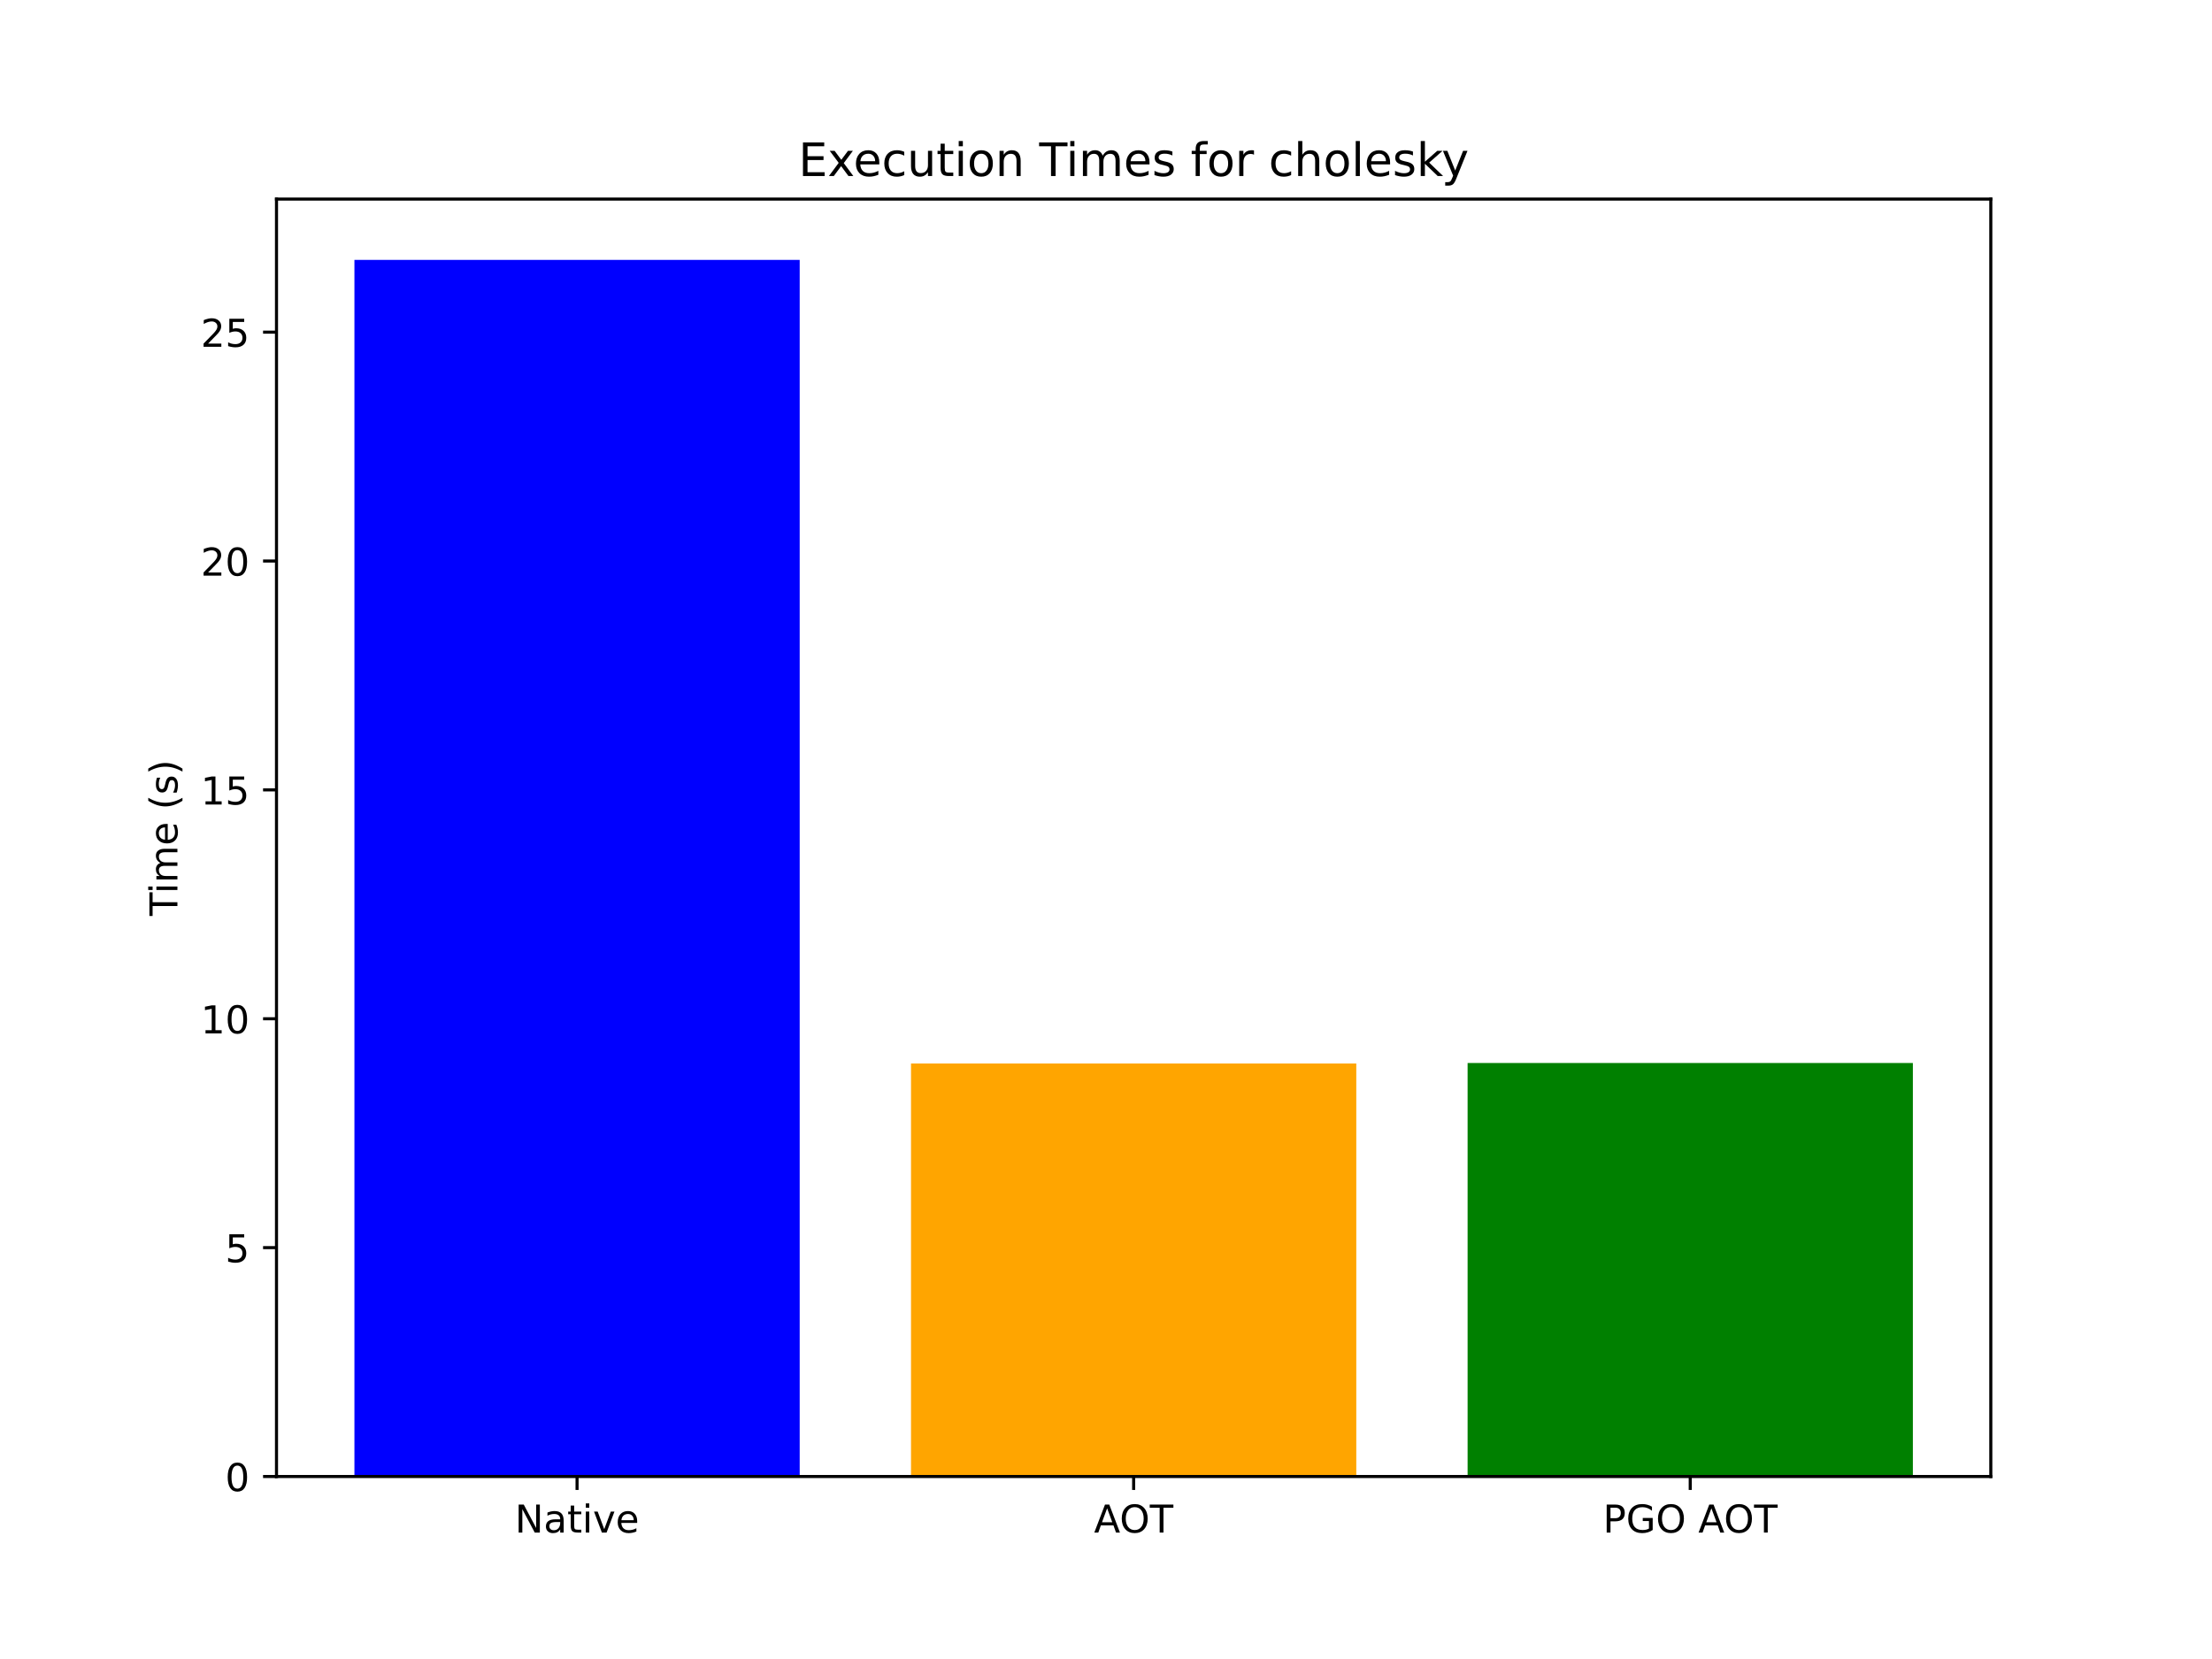
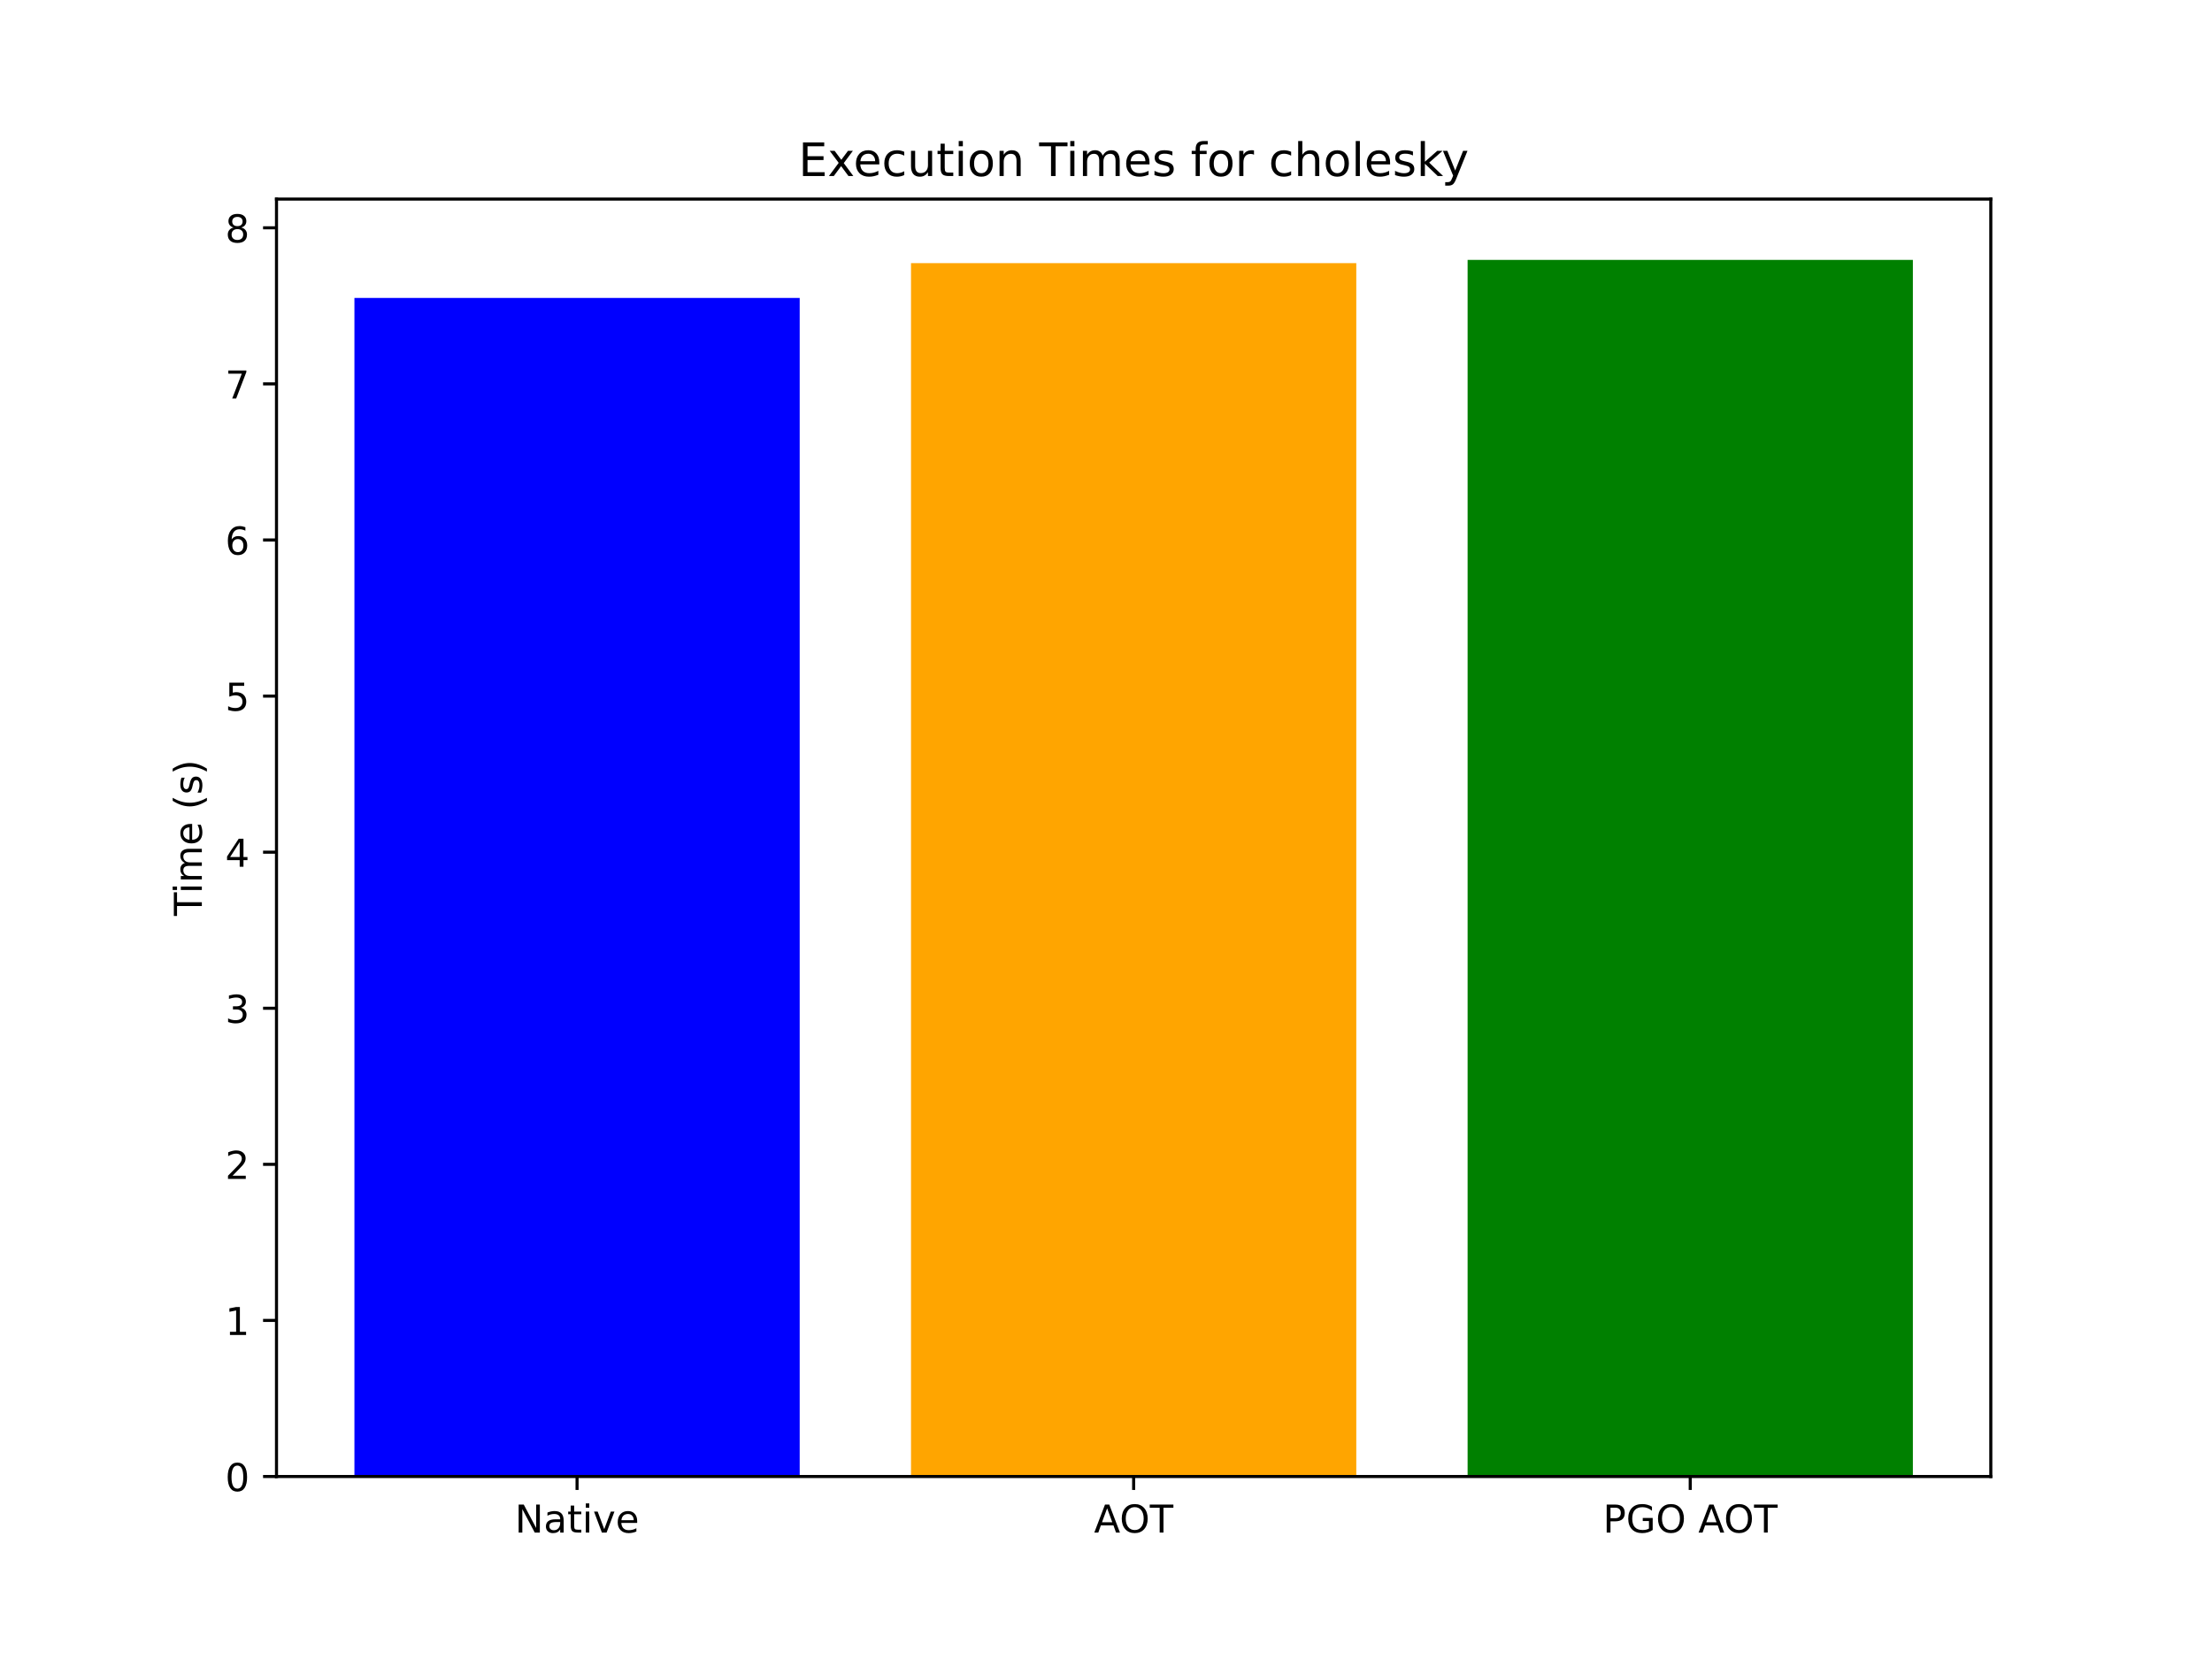
<svg xmlns="http://www.w3.org/2000/svg" xmlns:xlink="http://www.w3.org/1999/xlink" width="576pt" height="432pt" viewBox="0 0 576 432" version="1.1">
  <defs>
    <style type="text/css">*{stroke-linejoin: round; stroke-linecap: butt}</style>
  </defs>
  <g id="figure_1">
    <g id="patch_1">
      <path d="M 0 432  L 576 432  L 576 0  L 0 0  z " style="fill: #ffffff" />
    </g>
    <g id="axes_1">
      <g id="patch_2">
        <path d="M 72 384.48  L 518.4 384.48  L 518.4 51.84  L 72 51.84  z " style="fill: #ffffff" />
      </g>
      <g id="patch_3">
-         <path d="M 92.291 384.48  L 208.239 384.48  L 208.239 67.68  L 92.291 67.68  z " clip-path="url(#p5dcc03daf1)" style="fill: #0000ff" />
+         <path d="M 92.291 384.48  L 208.239 384.48  L 208.239 77.583  L 92.291 77.583  z " clip-path="url(#p3d82b6757f)" style="fill: #0000ff" />
      </g>
      <g id="patch_4">
-         <path d="M 237.226 384.48  L 353.174 384.48  L 353.174 276.927  L 237.226 276.927  z " clip-path="url(#p5dcc03daf1)" style="fill: #ffa500" />
+         <path d="M 237.226 384.48  L 353.174 384.48  L 353.174 68.519  L 237.226 68.519  z " clip-path="url(#p3d82b6757f)" style="fill: #ffa500" />
      </g>
      <g id="patch_5">
-         <path d="M 382.161 384.48  L 498.109 384.48  L 498.109 276.798  L 382.161 276.798  z " clip-path="url(#p5dcc03daf1)" style="fill: #008000" />
+         <path d="M 382.161 384.48  L 498.109 384.48  L 498.109 67.68  L 382.161 67.68  z " clip-path="url(#p3d82b6757f)" style="fill: #008000" />
      </g>
      <g id="matplotlib.axis_1">
        <g id="xtick_1">
          <g id="line2d_1">
            <defs>
-               <path id="m3a411aff8c" d="M 0 0  L 0 3.5  " style="stroke: #000000; stroke-width: 0.8" />
+               <path id="m2b0bc355d0" d="M 0 0  L 0 3.5  " style="stroke: #000000; stroke-width: 0.8" />
            </defs>
            <g>
-               <use xlink:href="#m3a411aff8c" x="150.265" y="384.48" style="stroke: #000000; stroke-width: 0.8" />
+               <use xlink:href="#m2b0bc355d0" x="150.265" y="384.48" style="stroke: #000000; stroke-width: 0.8" />
            </g>
          </g>
          <g id="text_1">
            <g transform="translate(134.0751 399.0784) scale(0.1 -0.1)">
              <defs>
                <path id="DejaVuSans-4e" d="M 628 4666  L 1478 4666  L 3547 763  L 3547 4666  L 4159 4666  L 4159 0  L 3309 0  L 1241 3903  L 1241 0  L 628 0  L 628 4666  z " transform="scale(0.015625)" />
                <path id="DejaVuSans-61" d="M 2194 1759  Q 1497 1759 1228 1600  Q 959 1441 959 1056  Q 959 750 1161 570  Q 1363 391 1709 391  Q 2188 391 2477 730  Q 2766 1069 2766 1631  L 2766 1759  L 2194 1759  z M 3341 1997  L 3341 0  L 2766 0  L 2766 531  Q 2569 213 2275 61  Q 1981 -91 1556 -91  Q 1019 -91 701 211  Q 384 513 384 1019  Q 384 1609 779 1909  Q 1175 2209 1959 2209  L 2766 2209  L 2766 2266  Q 2766 2663 2505 2880  Q 2244 3097 1772 3097  Q 1472 3097 1187 3025  Q 903 2953 641 2809  L 641 3341  Q 956 3463 1253 3523  Q 1550 3584 1831 3584  Q 2591 3584 2966 3190  Q 3341 2797 3341 1997  z " transform="scale(0.015625)" />
                <path id="DejaVuSans-74" d="M 1172 4494  L 1172 3500  L 2356 3500  L 2356 3053  L 1172 3053  L 1172 1153  Q 1172 725 1289 603  Q 1406 481 1766 481  L 2356 481  L 2356 0  L 1766 0  Q 1100 0 847 248  Q 594 497 594 1153  L 594 3053  L 172 3053  L 172 3500  L 594 3500  L 594 4494  L 1172 4494  z " transform="scale(0.015625)" />
                <path id="DejaVuSans-69" d="M 603 3500  L 1178 3500  L 1178 0  L 603 0  L 603 3500  z M 603 4863  L 1178 4863  L 1178 4134  L 603 4134  L 603 4863  z " transform="scale(0.015625)" />
                <path id="DejaVuSans-76" d="M 191 3500  L 800 3500  L 1894 563  L 2988 3500  L 3597 3500  L 2284 0  L 1503 0  L 191 3500  z " transform="scale(0.015625)" />
                <path id="DejaVuSans-65" d="M 3597 1894  L 3597 1613  L 953 1613  Q 991 1019 1311 708  Q 1631 397 2203 397  Q 2534 397 2845 478  Q 3156 559 3463 722  L 3463 178  Q 3153 47 2828 -22  Q 2503 -91 2169 -91  Q 1331 -91 842 396  Q 353 884 353 1716  Q 353 2575 817 3079  Q 1281 3584 2069 3584  Q 2775 3584 3186 3129  Q 3597 2675 3597 1894  z M 3022 2063  Q 3016 2534 2758 2815  Q 2500 3097 2075 3097  Q 1594 3097 1305 2825  Q 1016 2553 972 2059  L 3022 2063  z " transform="scale(0.015625)" />
              </defs>
              <use xlink:href="#DejaVuSans-4e" />
              <use xlink:href="#DejaVuSans-61" transform="translate(74.80469 0)" />
              <use xlink:href="#DejaVuSans-74" transform="translate(136.084 0)" />
              <use xlink:href="#DejaVuSans-69" transform="translate(175.293 0)" />
              <use xlink:href="#DejaVuSans-76" transform="translate(203.0762 0)" />
              <use xlink:href="#DejaVuSans-65" transform="translate(262.2559 0)" />
            </g>
          </g>
        </g>
        <g id="xtick_2">
          <g id="line2d_2">
            <g>
-               <use xlink:href="#m3a411aff8c" x="295.2" y="384.48" style="stroke: #000000; stroke-width: 0.8" />
+               <use xlink:href="#m2b0bc355d0" x="295.2" y="384.48" style="stroke: #000000; stroke-width: 0.8" />
            </g>
          </g>
          <g id="text_2">
            <g transform="translate(284.8773 399.0784) scale(0.1 -0.1)">
              <defs>
                <path id="DejaVuSans-41" d="M 2188 4044  L 1331 1722  L 3047 1722  L 2188 4044  z M 1831 4666  L 2547 4666  L 4325 0  L 3669 0  L 3244 1197  L 1141 1197  L 716 0  L 50 0  L 1831 4666  z " transform="scale(0.015625)" />
                <path id="DejaVuSans-4f" d="M 2522 4238  Q 1834 4238 1429 3725  Q 1025 3213 1025 2328  Q 1025 1447 1429 934  Q 1834 422 2522 422  Q 3209 422 3611 934  Q 4013 1447 4013 2328  Q 4013 3213 3611 3725  Q 3209 4238 2522 4238  z M 2522 4750  Q 3503 4750 4090 4092  Q 4678 3434 4678 2328  Q 4678 1225 4090 567  Q 3503 -91 2522 -91  Q 1538 -91 948 565  Q 359 1222 359 2328  Q 359 3434 948 4092  Q 1538 4750 2522 4750  z " transform="scale(0.015625)" />
                <path id="DejaVuSans-54" d="M -19 4666  L 3928 4666  L 3928 4134  L 2272 4134  L 2272 0  L 1638 0  L 1638 4134  L -19 4134  L -19 4666  z " transform="scale(0.015625)" />
              </defs>
              <use xlink:href="#DejaVuSans-41" />
              <use xlink:href="#DejaVuSans-4f" transform="translate(66.6582 0)" />
              <use xlink:href="#DejaVuSans-54" transform="translate(145.3691 0)" />
            </g>
          </g>
        </g>
        <g id="xtick_3">
          <g id="line2d_3">
            <g>
-               <use xlink:href="#m3a411aff8c" x="440.135" y="384.48" style="stroke: #000000; stroke-width: 0.8" />
+               <use xlink:href="#m2b0bc355d0" x="440.135" y="384.48" style="stroke: #000000; stroke-width: 0.8" />
            </g>
          </g>
          <g id="text_3">
            <g transform="translate(417.3983 399.0784) scale(0.1 -0.1)">
              <defs>
                <path id="DejaVuSans-50" d="M 1259 4147  L 1259 2394  L 2053 2394  Q 2494 2394 2734 2622  Q 2975 2850 2975 3272  Q 2975 3691 2734 3919  Q 2494 4147 2053 4147  L 1259 4147  z M 628 4666  L 2053 4666  Q 2838 4666 3239 4311  Q 3641 3956 3641 3272  Q 3641 2581 3239 2228  Q 2838 1875 2053 1875  L 1259 1875  L 1259 0  L 628 0  L 628 4666  z " transform="scale(0.015625)" />
                <path id="DejaVuSans-47" d="M 3809 666  L 3809 1919  L 2778 1919  L 2778 2438  L 4434 2438  L 4434 434  Q 4069 175 3628 42  Q 3188 -91 2688 -91  Q 1594 -91 976 548  Q 359 1188 359 2328  Q 359 3472 976 4111  Q 1594 4750 2688 4750  Q 3144 4750 3555 4637  Q 3966 4525 4313 4306  L 4313 3634  Q 3963 3931 3569 4081  Q 3175 4231 2741 4231  Q 1884 4231 1454 3753  Q 1025 3275 1025 2328  Q 1025 1384 1454 906  Q 1884 428 2741 428  Q 3075 428 3337 486  Q 3600 544 3809 666  z " transform="scale(0.015625)" />
                <path id="DejaVuSans-20" transform="scale(0.015625)" />
              </defs>
              <use xlink:href="#DejaVuSans-50" />
              <use xlink:href="#DejaVuSans-47" transform="translate(60.30273 0)" />
              <use xlink:href="#DejaVuSans-4f" transform="translate(137.793 0)" />
              <use xlink:href="#DejaVuSans-20" transform="translate(216.5039 0)" />
              <use xlink:href="#DejaVuSans-41" transform="translate(248.291 0)" />
              <use xlink:href="#DejaVuSans-4f" transform="translate(314.9492 0)" />
              <use xlink:href="#DejaVuSans-54" transform="translate(393.6602 0)" />
            </g>
          </g>
        </g>
      </g>
      <g id="matplotlib.axis_2">
        <g id="ytick_1">
          <g id="line2d_4">
            <defs>
-               <path id="m817d7bc0cb" d="M 0 0  L -3.5 0  " style="stroke: #000000; stroke-width: 0.8" />
+               <path id="me57233280f" d="M 0 0  L -3.5 0  " style="stroke: #000000; stroke-width: 0.8" />
            </defs>
            <g>
-               <use xlink:href="#m817d7bc0cb" x="72" y="384.48" style="stroke: #000000; stroke-width: 0.8" />
+               <use xlink:href="#me57233280f" x="72" y="384.48" style="stroke: #000000; stroke-width: 0.8" />
            </g>
          </g>
          <g id="text_4">
            <g transform="translate(58.6375 388.2792) scale(0.1 -0.1)">
              <defs>
                <path id="DejaVuSans-30" d="M 2034 4250  Q 1547 4250 1301 3770  Q 1056 3291 1056 2328  Q 1056 1369 1301 889  Q 1547 409 2034 409  Q 2525 409 2770 889  Q 3016 1369 3016 2328  Q 3016 3291 2770 3770  Q 2525 4250 2034 4250  z M 2034 4750  Q 2819 4750 3233 4129  Q 3647 3509 3647 2328  Q 3647 1150 3233 529  Q 2819 -91 2034 -91  Q 1250 -91 836 529  Q 422 1150 422 2328  Q 422 3509 836 4129  Q 1250 4750 2034 4750  z " transform="scale(0.015625)" />
              </defs>
              <use xlink:href="#DejaVuSans-30" />
            </g>
          </g>
        </g>
        <g id="ytick_2">
          <g id="line2d_5">
            <g>
-               <use xlink:href="#m817d7bc0cb" x="72" y="324.884" style="stroke: #000000; stroke-width: 0.8" />
+               <use xlink:href="#me57233280f" x="72" y="343.836" style="stroke: #000000; stroke-width: 0.8" />
            </g>
          </g>
          <g id="text_5">
-             <g transform="translate(58.6375 328.683) scale(0.1 -0.1)">
-               <defs>
-                 <path id="DejaVuSans-35" d="M 691 4666  L 3169 4666  L 3169 4134  L 1269 4134  L 1269 2991  Q 1406 3038 1543 3061  Q 1681 3084 1819 3084  Q 2600 3084 3056 2656  Q 3513 2228 3513 1497  Q 3513 744 3044 326  Q 2575 -91 1722 -91  Q 1428 -91 1123 -41  Q 819 9 494 109  L 494 744  Q 775 591 1075 516  Q 1375 441 1709 441  Q 2250 441 2565 725  Q 2881 1009 2881 1497  Q 2881 1984 2565 2268  Q 2250 2553 1709 2553  Q 1456 2553 1204 2497  Q 953 2441 691 2322  L 691 4666  z " transform="scale(0.015625)" />
-               </defs>
-               <use xlink:href="#DejaVuSans-35" />
+             <g transform="translate(58.6375 347.6347) scale(0.1 -0.1)">
+               <defs>
+                 <path id="DejaVuSans-31" d="M 794 531  L 1825 531  L 1825 4091  L 703 3866  L 703 4441  L 1819 4666  L 2450 4666  L 2450 531  L 3481 531  L 3481 0  L 794 0  L 794 531  z " transform="scale(0.015625)" />
+               </defs>
+               <use xlink:href="#DejaVuSans-31" />
            </g>
          </g>
        </g>
        <g id="ytick_3">
          <g id="line2d_6">
            <g>
-               <use xlink:href="#m817d7bc0cb" x="72" y="265.287" style="stroke: #000000; stroke-width: 0.8" />
+               <use xlink:href="#me57233280f" x="72" y="303.191" style="stroke: #000000; stroke-width: 0.8" />
            </g>
          </g>
          <g id="text_6">
-             <g transform="translate(52.275 269.0867) scale(0.1 -0.1)">
-               <defs>
-                 <path id="DejaVuSans-31" d="M 794 531  L 1825 531  L 1825 4091  L 703 3866  L 703 4441  L 1819 4666  L 2450 4666  L 2450 531  L 3481 531  L 3481 0  L 794 0  L 794 531  z " transform="scale(0.015625)" />
-               </defs>
-               <use xlink:href="#DejaVuSans-31" />
-               <use xlink:href="#DejaVuSans-30" transform="translate(63.62305 0)" />
+             <g transform="translate(58.6375 306.9903) scale(0.1 -0.1)">
+               <defs>
+                 <path id="DejaVuSans-32" d="M 1228 531  L 3431 531  L 3431 0  L 469 0  L 469 531  Q 828 903 1448 1529  Q 2069 2156 2228 2338  Q 2531 2678 2651 2914  Q 2772 3150 2772 3378  Q 2772 3750 2511 3984  Q 2250 4219 1831 4219  Q 1534 4219 1204 4116  Q 875 4013 500 3803  L 500 4441  Q 881 4594 1212 4672  Q 1544 4750 1819 4750  Q 2544 4750 2975 4387  Q 3406 4025 3406 3419  Q 3406 3131 3298 2873  Q 3191 2616 2906 2266  Q 2828 2175 2409 1742  Q 1991 1309 1228 531  z " transform="scale(0.015625)" />
+               </defs>
+               <use xlink:href="#DejaVuSans-32" />
            </g>
          </g>
        </g>
        <g id="ytick_4">
          <g id="line2d_7">
            <g>
-               <use xlink:href="#m817d7bc0cb" x="72" y="205.691" style="stroke: #000000; stroke-width: 0.8" />
+               <use xlink:href="#me57233280f" x="72" y="262.547" style="stroke: #000000; stroke-width: 0.8" />
            </g>
          </g>
          <g id="text_7">
-             <g transform="translate(52.275 209.4904) scale(0.1 -0.1)">
-               <use xlink:href="#DejaVuSans-31" />
-               <use xlink:href="#DejaVuSans-35" transform="translate(63.62305 0)" />
+             <g transform="translate(58.6375 266.3458) scale(0.1 -0.1)">
+               <defs>
+                 <path id="DejaVuSans-33" d="M 2597 2516  Q 3050 2419 3304 2112  Q 3559 1806 3559 1356  Q 3559 666 3084 287  Q 2609 -91 1734 -91  Q 1441 -91 1130 -33  Q 819 25 488 141  L 488 750  Q 750 597 1062 519  Q 1375 441 1716 441  Q 2309 441 2620 675  Q 2931 909 2931 1356  Q 2931 1769 2642 2001  Q 2353 2234 1838 2234  L 1294 2234  L 1294 2753  L 1863 2753  Q 2328 2753 2575 2939  Q 2822 3125 2822 3475  Q 2822 3834 2567 4026  Q 2313 4219 1838 4219  Q 1578 4219 1281 4162  Q 984 4106 628 3988  L 628 4550  Q 988 4650 1302 4700  Q 1616 4750 1894 4750  Q 2613 4750 3031 4423  Q 3450 4097 3450 3541  Q 3450 3153 3228 2886  Q 3006 2619 2597 2516  z " transform="scale(0.015625)" />
+               </defs>
+               <use xlink:href="#DejaVuSans-33" />
            </g>
          </g>
        </g>
        <g id="ytick_5">
          <g id="line2d_8">
            <g>
-               <use xlink:href="#m817d7bc0cb" x="72" y="146.095" style="stroke: #000000; stroke-width: 0.8" />
+               <use xlink:href="#me57233280f" x="72" y="221.902" style="stroke: #000000; stroke-width: 0.8" />
            </g>
          </g>
          <g id="text_8">
-             <g transform="translate(52.275 149.8942) scale(0.1 -0.1)">
-               <defs>
-                 <path id="DejaVuSans-32" d="M 1228 531  L 3431 531  L 3431 0  L 469 0  L 469 531  Q 828 903 1448 1529  Q 2069 2156 2228 2338  Q 2531 2678 2651 2914  Q 2772 3150 2772 3378  Q 2772 3750 2511 3984  Q 2250 4219 1831 4219  Q 1534 4219 1204 4116  Q 875 4013 500 3803  L 500 4441  Q 881 4594 1212 4672  Q 1544 4750 1819 4750  Q 2544 4750 2975 4387  Q 3406 4025 3406 3419  Q 3406 3131 3298 2873  Q 3191 2616 2906 2266  Q 2828 2175 2409 1742  Q 1991 1309 1228 531  z " transform="scale(0.015625)" />
-               </defs>
-               <use xlink:href="#DejaVuSans-32" />
-               <use xlink:href="#DejaVuSans-30" transform="translate(63.62305 0)" />
+             <g transform="translate(58.6375 225.7013) scale(0.1 -0.1)">
+               <defs>
+                 <path id="DejaVuSans-34" d="M 2419 4116  L 825 1625  L 2419 1625  L 2419 4116  z M 2253 4666  L 3047 4666  L 3047 1625  L 3713 1625  L 3713 1100  L 3047 1100  L 3047 0  L 2419 0  L 2419 1100  L 313 1100  L 313 1709  L 2253 4666  z " transform="scale(0.015625)" />
+               </defs>
+               <use xlink:href="#DejaVuSans-34" />
            </g>
          </g>
        </g>
        <g id="ytick_6">
          <g id="line2d_9">
            <g>
-               <use xlink:href="#m817d7bc0cb" x="72" y="86.499" style="stroke: #000000; stroke-width: 0.8" />
+               <use xlink:href="#me57233280f" x="72" y="181.258" style="stroke: #000000; stroke-width: 0.8" />
            </g>
          </g>
          <g id="text_9">
-             <g transform="translate(52.275 90.29791) scale(0.1 -0.1)">
-               <use xlink:href="#DejaVuSans-32" />
-               <use xlink:href="#DejaVuSans-35" transform="translate(63.62305 0)" />
-             </g>
-           </g>
-         </g>
-         <g id="text_10">
-           <g transform="translate(46.19531 238.4889) rotate(-90) scale(0.1 -0.1)">
+             <g transform="translate(58.6375 185.0568) scale(0.1 -0.1)">
+               <defs>
+                 <path id="DejaVuSans-35" d="M 691 4666  L 3169 4666  L 3169 4134  L 1269 4134  L 1269 2991  Q 1406 3038 1543 3061  Q 1681 3084 1819 3084  Q 2600 3084 3056 2656  Q 3513 2228 3513 1497  Q 3513 744 3044 326  Q 2575 -91 1722 -91  Q 1428 -91 1123 -41  Q 819 9 494 109  L 494 744  Q 775 591 1075 516  Q 1375 441 1709 441  Q 2250 441 2565 725  Q 2881 1009 2881 1497  Q 2881 1984 2565 2268  Q 2250 2553 1709 2553  Q 1456 2553 1204 2497  Q 953 2441 691 2322  L 691 4666  z " transform="scale(0.015625)" />
+               </defs>
+               <use xlink:href="#DejaVuSans-35" />
+             </g>
+           </g>
+         </g>
+         <g id="ytick_7">
+           <g id="line2d_10">
+             <g>
+               <use xlink:href="#me57233280f" x="72" y="140.613" style="stroke: #000000; stroke-width: 0.8" />
+             </g>
+           </g>
+           <g id="text_10">
+             <g transform="translate(58.6375 144.4123) scale(0.1 -0.1)">
+               <defs>
+                 <path id="DejaVuSans-36" d="M 2113 2584  Q 1688 2584 1439 2293  Q 1191 2003 1191 1497  Q 1191 994 1439 701  Q 1688 409 2113 409  Q 2538 409 2786 701  Q 3034 994 3034 1497  Q 3034 2003 2786 2293  Q 2538 2584 2113 2584  z M 3366 4563  L 3366 3988  Q 3128 4100 2886 4159  Q 2644 4219 2406 4219  Q 1781 4219 1451 3797  Q 1122 3375 1075 2522  Q 1259 2794 1537 2939  Q 1816 3084 2150 3084  Q 2853 3084 3261 2657  Q 3669 2231 3669 1497  Q 3669 778 3244 343  Q 2819 -91 2113 -91  Q 1303 -91 875 529  Q 447 1150 447 2328  Q 447 3434 972 4092  Q 1497 4750 2381 4750  Q 2619 4750 2861 4703  Q 3103 4656 3366 4563  z " transform="scale(0.015625)" />
+               </defs>
+               <use xlink:href="#DejaVuSans-36" />
+             </g>
+           </g>
+         </g>
+         <g id="ytick_8">
+           <g id="line2d_11">
+             <g>
+               <use xlink:href="#me57233280f" x="72" y="99.969" style="stroke: #000000; stroke-width: 0.8" />
+             </g>
+           </g>
+           <g id="text_11">
+             <g transform="translate(58.6375 103.7678) scale(0.1 -0.1)">
+               <defs>
+                 <path id="DejaVuSans-37" d="M 525 4666  L 3525 4666  L 3525 4397  L 1831 0  L 1172 0  L 2766 4134  L 525 4134  L 525 4666  z " transform="scale(0.015625)" />
+               </defs>
+               <use xlink:href="#DejaVuSans-37" />
+             </g>
+           </g>
+         </g>
+         <g id="ytick_9">
+           <g id="line2d_12">
+             <g>
+               <use xlink:href="#me57233280f" x="72" y="59.324" style="stroke: #000000; stroke-width: 0.8" />
+             </g>
+           </g>
+           <g id="text_12">
+             <g transform="translate(58.6375 63.12336) scale(0.1 -0.1)">
+               <defs>
+                 <path id="DejaVuSans-38" d="M 2034 2216  Q 1584 2216 1326 1975  Q 1069 1734 1069 1313  Q 1069 891 1326 650  Q 1584 409 2034 409  Q 2484 409 2743 651  Q 3003 894 3003 1313  Q 3003 1734 2745 1975  Q 2488 2216 2034 2216  z M 1403 2484  Q 997 2584 770 2862  Q 544 3141 544 3541  Q 544 4100 942 4425  Q 1341 4750 2034 4750  Q 2731 4750 3128 4425  Q 3525 4100 3525 3541  Q 3525 3141 3298 2862  Q 3072 2584 2669 2484  Q 3125 2378 3379 2068  Q 3634 1759 3634 1313  Q 3634 634 3220 271  Q 2806 -91 2034 -91  Q 1263 -91 848 271  Q 434 634 434 1313  Q 434 1759 690 2068  Q 947 2378 1403 2484  z M 1172 3481  Q 1172 3119 1398 2916  Q 1625 2713 2034 2713  Q 2441 2713 2670 2916  Q 2900 3119 2900 3481  Q 2900 3844 2670 4047  Q 2441 4250 2034 4250  Q 1625 4250 1398 4047  Q 1172 3844 1172 3481  z " transform="scale(0.015625)" />
+               </defs>
+               <use xlink:href="#DejaVuSans-38" />
+             </g>
+           </g>
+         </g>
+         <g id="text_13">
+           <g transform="translate(52.55781 238.4889) rotate(-90) scale(0.1 -0.1)">
            <defs>
              <path id="DejaVuSans-6d" d="M 3328 2828  Q 3544 3216 3844 3400  Q 4144 3584 4550 3584  Q 5097 3584 5394 3201  Q 5691 2819 5691 2113  L 5691 0  L 5113 0  L 5113 2094  Q 5113 2597 4934 2840  Q 4756 3084 4391 3084  Q 3944 3084 3684 2787  Q 3425 2491 3425 1978  L 3425 0  L 2847 0  L 2847 2094  Q 2847 2600 2669 2842  Q 2491 3084 2119 3084  Q 1678 3084 1418 2786  Q 1159 2488 1159 1978  L 1159 0  L 581 0  L 581 3500  L 1159 3500  L 1159 2956  Q 1356 3278 1631 3431  Q 1906 3584 2284 3584  Q 2666 3584 2933 3390  Q 3200 3197 3328 2828  z " transform="scale(0.015625)" />
              <path id="DejaVuSans-28" d="M 1984 4856  Q 1566 4138 1362 3434  Q 1159 2731 1159 2009  Q 1159 1288 1364 580  Q 1569 -128 1984 -844  L 1484 -844  Q 1016 -109 783 600  Q 550 1309 550 2009  Q 550 2706 781 3412  Q 1013 4119 1484 4856  L 1984 4856  z " transform="scale(0.015625)" />
              <path id="DejaVuSans-73" d="M 2834 3397  L 2834 2853  Q 2591 2978 2328 3040  Q 2066 3103 1784 3103  Q 1356 3103 1142 2972  Q 928 2841 928 2578  Q 928 2378 1081 2264  Q 1234 2150 1697 2047  L 1894 2003  Q 2506 1872 2764 1633  Q 3022 1394 3022 966  Q 3022 478 2636 193  Q 2250 -91 1575 -91  Q 1294 -91 989 -36  Q 684 19 347 128  L 347 722  Q 666 556 975 473  Q 1284 391 1588 391  Q 1994 391 2212 530  Q 2431 669 2431 922  Q 2431 1156 2273 1281  Q 2116 1406 1581 1522  L 1381 1569  Q 847 1681 609 1914  Q 372 2147 372 2553  Q 372 3047 722 3315  Q 1072 3584 1716 3584  Q 2034 3584 2315 3537  Q 2597 3491 2834 3397  z " transform="scale(0.015625)" />
              <path id="DejaVuSans-29" d="M 513 4856  L 1013 4856  Q 1481 4119 1714 3412  Q 1947 2706 1947 2009  Q 1947 1309 1714 600  Q 1481 -109 1013 -844  L 513 -844  Q 928 -128 1133 580  Q 1338 1288 1338 2009  Q 1338 2731 1133 3434  Q 928 4138 513 4856  z " transform="scale(0.015625)" />
            </defs>
            <use xlink:href="#DejaVuSans-54" />
            <use xlink:href="#DejaVuSans-69" transform="translate(57.95898 0)" />
            <use xlink:href="#DejaVuSans-6d" transform="translate(85.74219 0)" />
            <use xlink:href="#DejaVuSans-65" transform="translate(183.1543 0)" />
            <use xlink:href="#DejaVuSans-20" transform="translate(244.6777 0)" />
            <use xlink:href="#DejaVuSans-28" transform="translate(276.4648 0)" />
            <use xlink:href="#DejaVuSans-73" transform="translate(315.4785 0)" />
            <use xlink:href="#DejaVuSans-29" transform="translate(367.5781 0)" />
          </g>
        </g>
      </g>
      <g id="patch_6">
        <path d="M 72 384.48  L 72 51.84  " style="fill: none; stroke: #000000; stroke-width: 0.8; stroke-linejoin: miter; stroke-linecap: square" />
      </g>
      <g id="patch_7">
        <path d="M 518.4 384.48  L 518.4 51.84  " style="fill: none; stroke: #000000; stroke-width: 0.8; stroke-linejoin: miter; stroke-linecap: square" />
      </g>
      <g id="patch_8">
        <path d="M 72 384.48  L 518.4 384.48  " style="fill: none; stroke: #000000; stroke-width: 0.8; stroke-linejoin: miter; stroke-linecap: square" />
      </g>
      <g id="patch_9">
        <path d="M 72 51.84  L 518.4 51.84  " style="fill: none; stroke: #000000; stroke-width: 0.8; stroke-linejoin: miter; stroke-linecap: square" />
      </g>
-       <g id="text_11">
+       <g id="text_14">
        <g transform="translate(207.9169 45.84) scale(0.12 -0.12)">
          <defs>
            <path id="DejaVuSans-45" d="M 628 4666  L 3578 4666  L 3578 4134  L 1259 4134  L 1259 2753  L 3481 2753  L 3481 2222  L 1259 2222  L 1259 531  L 3634 531  L 3634 0  L 628 0  L 628 4666  z " transform="scale(0.015625)" />
            <path id="DejaVuSans-78" d="M 3513 3500  L 2247 1797  L 3578 0  L 2900 0  L 1881 1375  L 863 0  L 184 0  L 1544 1831  L 300 3500  L 978 3500  L 1906 2253  L 2834 3500  L 3513 3500  z " transform="scale(0.015625)" />
            <path id="DejaVuSans-63" d="M 3122 3366  L 3122 2828  Q 2878 2963 2633 3030  Q 2388 3097 2138 3097  Q 1578 3097 1268 2742  Q 959 2388 959 1747  Q 959 1106 1268 751  Q 1578 397 2138 397  Q 2388 397 2633 464  Q 2878 531 3122 666  L 3122 134  Q 2881 22 2623 -34  Q 2366 -91 2075 -91  Q 1284 -91 818 406  Q 353 903 353 1747  Q 353 2603 823 3093  Q 1294 3584 2113 3584  Q 2378 3584 2631 3529  Q 2884 3475 3122 3366  z " transform="scale(0.015625)" />
            <path id="DejaVuSans-75" d="M 544 1381  L 544 3500  L 1119 3500  L 1119 1403  Q 1119 906 1312 657  Q 1506 409 1894 409  Q 2359 409 2629 706  Q 2900 1003 2900 1516  L 2900 3500  L 3475 3500  L 3475 0  L 2900 0  L 2900 538  Q 2691 219 2414 64  Q 2138 -91 1772 -91  Q 1169 -91 856 284  Q 544 659 544 1381  z M 1991 3584  L 1991 3584  z " transform="scale(0.015625)" />
            <path id="DejaVuSans-6f" d="M 1959 3097  Q 1497 3097 1228 2736  Q 959 2375 959 1747  Q 959 1119 1226 758  Q 1494 397 1959 397  Q 2419 397 2687 759  Q 2956 1122 2956 1747  Q 2956 2369 2687 2733  Q 2419 3097 1959 3097  z M 1959 3584  Q 2709 3584 3137 3096  Q 3566 2609 3566 1747  Q 3566 888 3137 398  Q 2709 -91 1959 -91  Q 1206 -91 779 398  Q 353 888 353 1747  Q 353 2609 779 3096  Q 1206 3584 1959 3584  z " transform="scale(0.015625)" />
            <path id="DejaVuSans-6e" d="M 3513 2113  L 3513 0  L 2938 0  L 2938 2094  Q 2938 2591 2744 2837  Q 2550 3084 2163 3084  Q 1697 3084 1428 2787  Q 1159 2491 1159 1978  L 1159 0  L 581 0  L 581 3500  L 1159 3500  L 1159 2956  Q 1366 3272 1645 3428  Q 1925 3584 2291 3584  Q 2894 3584 3203 3211  Q 3513 2838 3513 2113  z " transform="scale(0.015625)" />
            <path id="DejaVuSans-66" d="M 2375 4863  L 2375 4384  L 1825 4384  Q 1516 4384 1395 4259  Q 1275 4134 1275 3809  L 1275 3500  L 2222 3500  L 2222 3053  L 1275 3053  L 1275 0  L 697 0  L 697 3053  L 147 3053  L 147 3500  L 697 3500  L 697 3744  Q 697 4328 969 4595  Q 1241 4863 1831 4863  L 2375 4863  z " transform="scale(0.015625)" />
            <path id="DejaVuSans-72" d="M 2631 2963  Q 2534 3019 2420 3045  Q 2306 3072 2169 3072  Q 1681 3072 1420 2755  Q 1159 2438 1159 1844  L 1159 0  L 581 0  L 581 3500  L 1159 3500  L 1159 2956  Q 1341 3275 1631 3429  Q 1922 3584 2338 3584  Q 2397 3584 2469 3576  Q 2541 3569 2628 3553  L 2631 2963  z " transform="scale(0.015625)" />
            <path id="DejaVuSans-68" d="M 3513 2113  L 3513 0  L 2938 0  L 2938 2094  Q 2938 2591 2744 2837  Q 2550 3084 2163 3084  Q 1697 3084 1428 2787  Q 1159 2491 1159 1978  L 1159 0  L 581 0  L 581 4863  L 1159 4863  L 1159 2956  Q 1366 3272 1645 3428  Q 1925 3584 2291 3584  Q 2894 3584 3203 3211  Q 3513 2838 3513 2113  z " transform="scale(0.015625)" />
            <path id="DejaVuSans-6c" d="M 603 4863  L 1178 4863  L 1178 0  L 603 0  L 603 4863  z " transform="scale(0.015625)" />
            <path id="DejaVuSans-6b" d="M 581 4863  L 1159 4863  L 1159 1991  L 2875 3500  L 3609 3500  L 1753 1863  L 3688 0  L 2938 0  L 1159 1709  L 1159 0  L 581 0  L 581 4863  z " transform="scale(0.015625)" />
            <path id="DejaVuSans-79" d="M 2059 -325  Q 1816 -950 1584 -1140  Q 1353 -1331 966 -1331  L 506 -1331  L 506 -850  L 844 -850  Q 1081 -850 1212 -737  Q 1344 -625 1503 -206  L 1606 56  L 191 3500  L 800 3500  L 1894 763  L 2988 3500  L 3597 3500  L 2059 -325  z " transform="scale(0.015625)" />
          </defs>
          <use xlink:href="#DejaVuSans-45" />
          <use xlink:href="#DejaVuSans-78" transform="translate(63.18359 0)" />
          <use xlink:href="#DejaVuSans-65" transform="translate(119.2383 0)" />
          <use xlink:href="#DejaVuSans-63" transform="translate(180.7617 0)" />
          <use xlink:href="#DejaVuSans-75" transform="translate(235.7422 0)" />
          <use xlink:href="#DejaVuSans-74" transform="translate(299.1211 0)" />
          <use xlink:href="#DejaVuSans-69" transform="translate(338.3301 0)" />
          <use xlink:href="#DejaVuSans-6f" transform="translate(366.1133 0)" />
          <use xlink:href="#DejaVuSans-6e" transform="translate(427.2949 0)" />
          <use xlink:href="#DejaVuSans-20" transform="translate(490.6738 0)" />
          <use xlink:href="#DejaVuSans-54" transform="translate(522.4609 0)" />
          <use xlink:href="#DejaVuSans-69" transform="translate(580.4199 0)" />
          <use xlink:href="#DejaVuSans-6d" transform="translate(608.2031 0)" />
          <use xlink:href="#DejaVuSans-65" transform="translate(705.6152 0)" />
          <use xlink:href="#DejaVuSans-73" transform="translate(767.1387 0)" />
          <use xlink:href="#DejaVuSans-20" transform="translate(819.2383 0)" />
          <use xlink:href="#DejaVuSans-66" transform="translate(851.0254 0)" />
          <use xlink:href="#DejaVuSans-6f" transform="translate(886.2305 0)" />
          <use xlink:href="#DejaVuSans-72" transform="translate(947.4121 0)" />
          <use xlink:href="#DejaVuSans-20" transform="translate(988.5254 0)" />
          <use xlink:href="#DejaVuSans-63" transform="translate(1020.312 0)" />
          <use xlink:href="#DejaVuSans-68" transform="translate(1075.293 0)" />
          <use xlink:href="#DejaVuSans-6f" transform="translate(1138.672 0)" />
          <use xlink:href="#DejaVuSans-6c" transform="translate(1199.854 0)" />
          <use xlink:href="#DejaVuSans-65" transform="translate(1227.637 0)" />
          <use xlink:href="#DejaVuSans-73" transform="translate(1289.16 0)" />
          <use xlink:href="#DejaVuSans-6b" transform="translate(1341.26 0)" />
          <use xlink:href="#DejaVuSans-79" transform="translate(1395.545 0)" />
        </g>
      </g>
    </g>
  </g>
  <defs>
-     <clipPath id="p5dcc03daf1">
+     <clipPath id="p3d82b6757f">
      <rect x="72" y="51.84" width="446.4" height="332.64" />
    </clipPath>
  </defs>
</svg>
